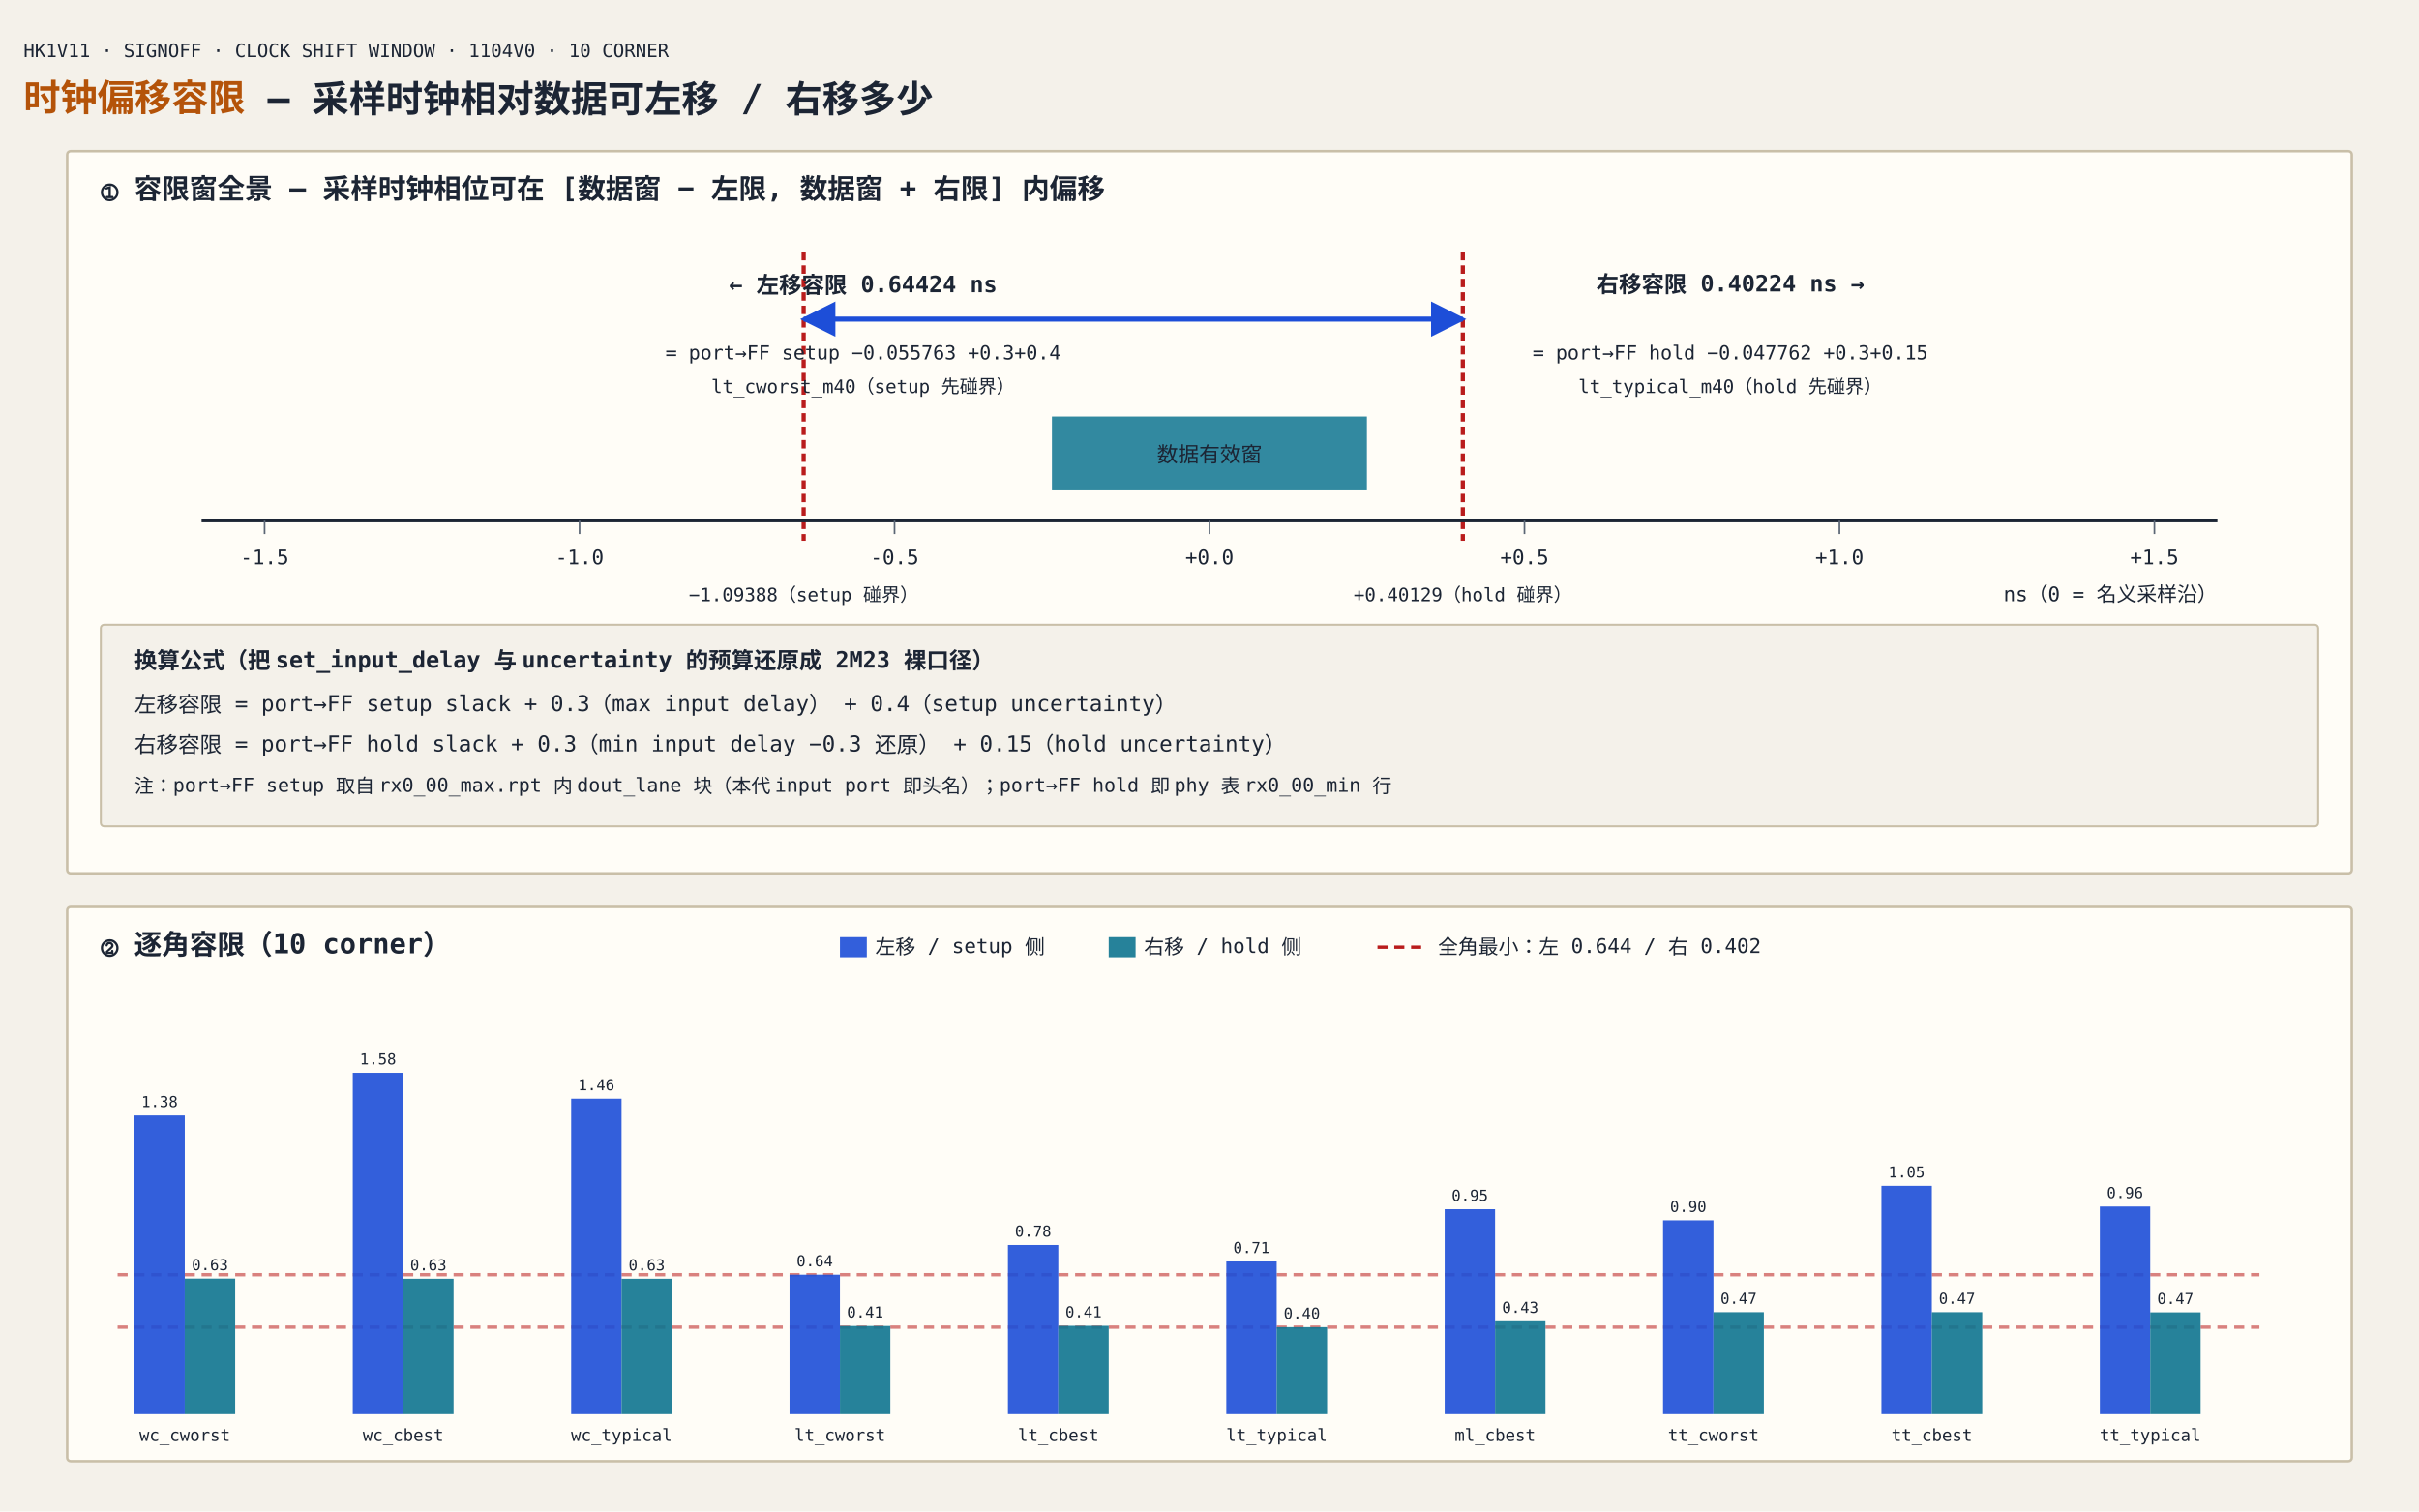
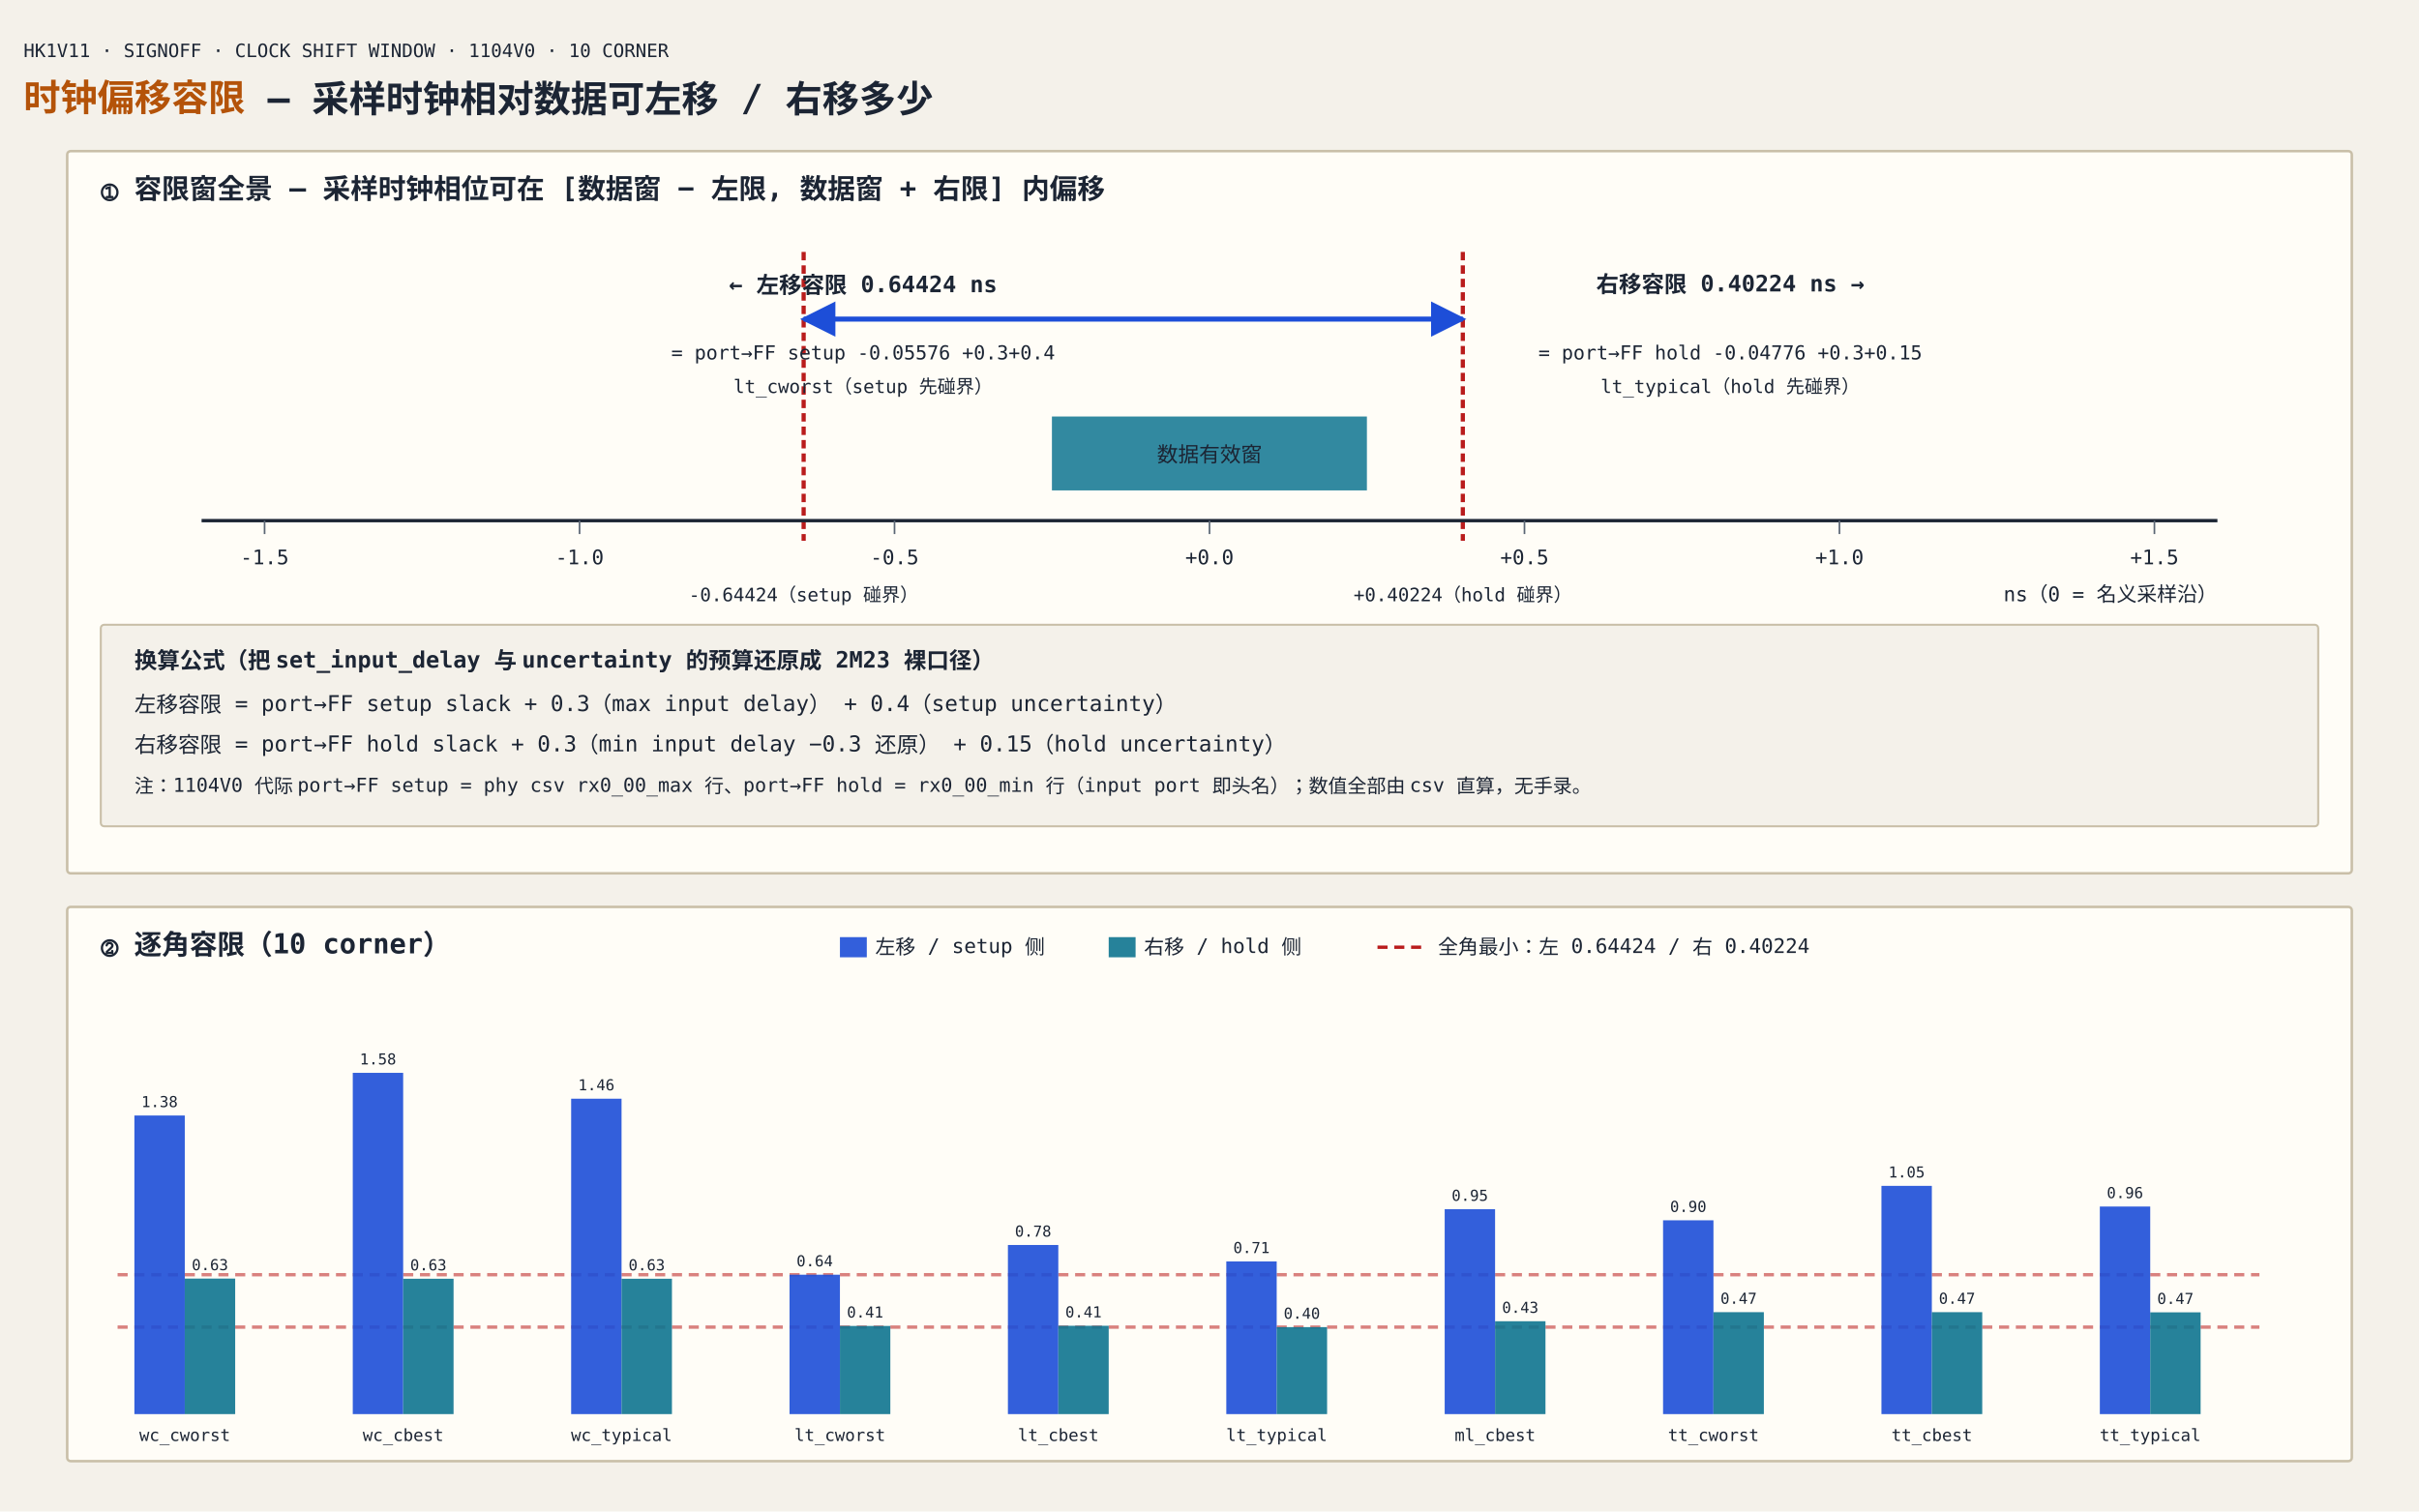
<svg xmlns="http://www.w3.org/2000/svg" width="1440" height="900" viewBox="0 0 1440 900">
  <style>text{font-family:"Microsoft YaHei","Noto Sans SC",monospace;fill:#1c2534}.mono{font-family:Consolas,"Microsoft YaHei",monospace}</style>
  <defs>
    <marker id="mB" viewBox="0 0 10 10" refX="9" refY="5" markerWidth="7" markerHeight="7" orient="auto-start-reverse">
      <path d="M0,0 L10,5 L0,10 z" fill="#1d4ed8" />
    </marker>
  </defs>
  <rect width="1440" height="900" fill="#f4f1ea" />
  <text x="14" y="34" font-size="11" fill="#b45309" class="mono">HK1V11 · SIGNOFF · CLOCK SHIFT WINDOW · 1104V0 · 10 CORNER</text>
  <text x="14" y="66" font-size="22" font-weight="bold">
    <tspan fill="#b45309">时钟偏移容限</tspan> — 采样时钟相对数据可左移 / 右移多少</text>
  <rect x="40" y="90" width="1360" height="430" rx="2" fill="#fffdf7" stroke="#c9bfa8" stroke-width="1.5" />
  <text x="60" y="118" font-size="16.5" font-weight="bold">① 容限窗全景 — 采样时钟相位可在 [数据窗 − 左限, 数据窗 + 右限] 内偏移</text>
  <line x1="478.4" y1="150" x2="478.4" y2="322" stroke="#b91c1c" stroke-width="2.5" stroke-dasharray="5,3" />
-   <text x="478.4" y="358" font-size="11" fill="#b91c1c" class="mono" text-anchor="middle">−1.09388（setup 碰界）</text>
+   <text x="478.4" y="358" font-size="11" fill="#b91c1c" class="mono" text-anchor="middle">-0.64424（setup 碰界）</text>
  <line x1="870.8" y1="150" x2="870.8" y2="322" stroke="#b91c1c" stroke-width="2.5" stroke-dasharray="5,3" />
-   <text x="870.8" y="358" font-size="11" fill="#b91c1c" class="mono" text-anchor="middle">+0.40129（hold 碰界）</text>
+   <text x="870.8" y="358" font-size="11" fill="#b91c1c" class="mono" text-anchor="middle">+0.40224（hold 碰界）</text>
  <line x1="120" y1="310" x2="1320" y2="310" stroke="#1c2534" stroke-width="2" />
  <line x1="157.5" y1="310" x2="157.5" y2="318" stroke="#5b6675" stroke-width="1" />
  <text x="157.5" y="336" font-size="12" text-anchor="middle" class="mono" fill="#5b6675">-1.5</text>
  <line x1="345.0" y1="310" x2="345.0" y2="318" stroke="#5b6675" stroke-width="1" />
  <text x="345.0" y="336" font-size="12" text-anchor="middle" class="mono" fill="#5b6675">-1.0</text>
  <line x1="532.5" y1="310" x2="532.5" y2="318" stroke="#5b6675" stroke-width="1" />
  <text x="532.5" y="336" font-size="12" text-anchor="middle" class="mono" fill="#5b6675">-0.5</text>
  <line x1="720.0" y1="310" x2="720.0" y2="318" stroke="#5b6675" stroke-width="1" />
  <text x="720.0" y="336" font-size="12" text-anchor="middle" class="mono" fill="#5b6675">+0.0</text>
  <line x1="907.5" y1="310" x2="907.5" y2="318" stroke="#5b6675" stroke-width="1" />
  <text x="907.5" y="336" font-size="12" text-anchor="middle" class="mono" fill="#5b6675">+0.5</text>
  <line x1="1095.0" y1="310" x2="1095.0" y2="318" stroke="#5b6675" stroke-width="1" />
  <text x="1095.0" y="336" font-size="12" text-anchor="middle" class="mono" fill="#5b6675">+1.0</text>
  <line x1="1282.5" y1="310" x2="1282.5" y2="318" stroke="#5b6675" stroke-width="1" />
  <text x="1282.5" y="336" font-size="12" text-anchor="middle" class="mono" fill="#5b6675">+1.5</text>
  <text x="1320" y="358" font-size="12" class="mono" fill="#5b6675" text-anchor="end">ns（0 = 名义采样沿）</text>
  <rect x="626.2" y="248" width="187.5" height="44" fill="#0e7490" opacity="0.85" />
  <text x="720.0" y="275" font-size="12.5" fill="#fffdf7" text-anchor="middle">数据有效窗</text>
  <line x1="720.0" y1="190" x2="478.4" y2="190" stroke="#1d4ed8" stroke-width="3" marker-end="url(#mB)" />
  <text x="513.8" y="174" font-size="13.5" fill="#1d4ed8" text-anchor="middle" font-weight="bold">← 左移容限 0.64424 ns</text>
-   <text x="513.8" y="214" font-size="11.5" class="mono" fill="#1d4ed8" text-anchor="middle">= port→FF setup −0.055763 +0.3+0.4</text>
-   <text x="513.8" y="234" font-size="11" fill="#5b6675" text-anchor="middle">lt_cworst_m40（setup 先碰界）</text>
+   <text x="513.8" y="214" font-size="11.5" class="mono" fill="#1d4ed8" text-anchor="middle">= port→FF setup -0.05576 +0.3+0.4</text>
+   <text x="513.8" y="234" font-size="11" fill="#5b6675" text-anchor="middle">lt_cworst（setup 先碰界）</text>
  <line x1="720.0" y1="190" x2="870.8" y2="190" stroke="#1d4ed8" stroke-width="3" marker-end="url(#mB)" />
  <text x="1030.0" y="174" font-size="13.5" fill="#1d4ed8" text-anchor="middle" font-weight="bold">右移容限 0.40224 ns →</text>
-   <text x="1030.0" y="214" font-size="11.5" class="mono" fill="#1d4ed8" text-anchor="middle">= port→FF hold −0.047762 +0.3+0.15</text>
-   <text x="1030.0" y="234" font-size="11" fill="#5b6675" text-anchor="middle">lt_typical_m40（hold 先碰界）</text>
+   <text x="1030.0" y="214" font-size="11.5" class="mono" fill="#1d4ed8" text-anchor="middle">= port→FF hold -0.04776 +0.3+0.15</text>
+   <text x="1030.0" y="234" font-size="11" fill="#5b6675" text-anchor="middle">lt_typical（hold 先碰界）</text>
  <rect x="60" y="372" width="1320" height="120" rx="2" fill="#f4f1ea" stroke="#c9bfa8" stroke-width="1.2" />
  <text x="80" y="398" font-size="13.5" font-weight="bold" fill="#b45309">换算公式（把 set_input_delay 与 uncertainty 的预算还原成 2M23 裸口径）</text>
  <text x="80" y="424" font-size="13" class="mono">左移容限 = port→FF setup slack + 0.3（max input delay） + 0.4（setup uncertainty）</text>
  <text x="80" y="448" font-size="13" class="mono">右移容限 = port→FF hold slack + 0.3（min input delay −0.3 还原） + 0.15（hold uncertainty）</text>
-   <text x="80" y="472" font-size="11.5" fill="#5b6675">注：port→FF setup 取自 rx0_00_max.rpt 内 dout_lane 块（本代 input port 即头名）；port→FF hold 即 phy 表 rx0_00_min 行</text>
+   <text x="80" y="472" font-size="11.5" fill="#5b6675">注：1104V0 代际 port→FF setup = phy csv rx0_00_max 行、port→FF hold = rx0_00_min 行（input port 即头名）；数值全部由 csv 直算，无手录。</text>
  <rect x="40" y="540" width="1360" height="330" rx="2" fill="#fffdf7" stroke="#c9bfa8" stroke-width="1.5" />
  <text x="60" y="568" font-size="16.5" font-weight="bold">② 逐角容限（10 corner）</text>
  <rect x="500" y="558" width="16" height="12" fill="#1d4ed8" opacity="0.9" />
  <text x="521" y="568" font-size="12">左移 / setup 侧</text>
  <rect x="660" y="558" width="16" height="12" fill="#0e7490" opacity="0.9" />
  <text x="681" y="568" font-size="12">右移 / hold 侧</text>
  <line x1="820" y1="564" x2="848" y2="564" stroke="#b91c1c" stroke-width="2" stroke-dasharray="6,4" />
-   <text x="856" y="568" font-size="12" fill="#b91c1c">全角最小：左 0.644 / 右 0.402</text>
+   <text x="856" y="568" font-size="12" fill="#b91c1c">全角最小：左 0.64424 / 右 0.40224</text>
  <line x1="70" y1="759.0" x2="1345" y2="759.0" stroke="#b91c1c" stroke-width="2" stroke-dasharray="6,4" opacity="0.55" />
  <line x1="70" y1="790.2" x2="1345" y2="790.2" stroke="#b91c1c" stroke-width="2" stroke-dasharray="6,4" opacity="0.55" />
  <rect x="80" y="664.2" width="30" height="177.8" fill="#1d4ed8" opacity="0.9" />
  <rect x="110" y="761.3" width="30" height="80.7" fill="#0e7490" opacity="0.9" />
  <text x="95" y="659.2" font-size="9" text-anchor="middle" class="mono" fill="#1d4ed8">1.38</text>
  <text x="125" y="756.3" font-size="9" text-anchor="middle" class="mono" fill="#0e7490">0.63</text>
  <text x="110" y="858" font-size="10" text-anchor="middle" class="mono" fill="#5b6675">wc_cworst</text>
  <rect x="210" y="638.8" width="30" height="203.2" fill="#1d4ed8" opacity="0.9" />
  <rect x="240" y="761.4" width="30" height="80.6" fill="#0e7490" opacity="0.9" />
  <text x="225" y="633.8" font-size="9" text-anchor="middle" class="mono" fill="#1d4ed8">1.58</text>
  <text x="255" y="756.4" font-size="9" text-anchor="middle" class="mono" fill="#0e7490">0.63</text>
  <text x="240" y="858" font-size="10" text-anchor="middle" class="mono" fill="#5b6675">wc_cbest</text>
  <rect x="340" y="654.2" width="30" height="187.8" fill="#1d4ed8" opacity="0.9" />
  <rect x="370" y="761.4" width="30" height="80.6" fill="#0e7490" opacity="0.9" />
  <text x="355" y="649.2" font-size="9" text-anchor="middle" class="mono" fill="#1d4ed8">1.46</text>
  <text x="385" y="756.4" font-size="9" text-anchor="middle" class="mono" fill="#0e7490">0.63</text>
  <text x="370" y="858" font-size="10" text-anchor="middle" class="mono" fill="#5b6675">wc_typical</text>
  <rect x="470" y="759.0" width="30" height="83.0" fill="#1d4ed8" opacity="0.9" />
  <rect x="500" y="789.5" width="30" height="52.5" fill="#0e7490" opacity="0.9" />
  <text x="485" y="754.0" font-size="9" text-anchor="middle" class="mono" fill="#1d4ed8">0.64</text>
  <text x="515" y="784.5" font-size="9" text-anchor="middle" class="mono" fill="#0e7490">0.41</text>
  <text x="500" y="858" font-size="10" text-anchor="middle" class="mono" fill="#5b6675">lt_cworst</text>
  <rect x="600" y="741.3" width="30" height="100.7" fill="#1d4ed8" opacity="0.9" />
  <rect x="630" y="789.4" width="30" height="52.6" fill="#0e7490" opacity="0.9" />
  <text x="615" y="736.3" font-size="9" text-anchor="middle" class="mono" fill="#1d4ed8">0.78</text>
  <text x="645" y="784.4" font-size="9" text-anchor="middle" class="mono" fill="#0e7490">0.41</text>
  <text x="630" y="858" font-size="10" text-anchor="middle" class="mono" fill="#5b6675">lt_cbest</text>
  <rect x="730" y="751.1" width="30" height="90.9" fill="#1d4ed8" opacity="0.9" />
  <rect x="760" y="790.2" width="30" height="51.8" fill="#0e7490" opacity="0.9" />
  <text x="745" y="746.1" font-size="9" text-anchor="middle" class="mono" fill="#1d4ed8">0.71</text>
  <text x="775" y="785.2" font-size="9" text-anchor="middle" class="mono" fill="#0e7490">0.40</text>
  <text x="760" y="858" font-size="10" text-anchor="middle" class="mono" fill="#5b6675">lt_typical</text>
  <rect x="860" y="720.0" width="30" height="122.0" fill="#1d4ed8" opacity="0.9" />
  <rect x="890" y="786.7" width="30" height="55.3" fill="#0e7490" opacity="0.9" />
  <text x="875" y="715.0" font-size="9" text-anchor="middle" class="mono" fill="#1d4ed8">0.95</text>
  <text x="905" y="781.7" font-size="9" text-anchor="middle" class="mono" fill="#0e7490">0.43</text>
  <text x="890" y="858" font-size="10" text-anchor="middle" class="mono" fill="#5b6675">ml_cbest</text>
  <rect x="990" y="726.6" width="30" height="115.4" fill="#1d4ed8" opacity="0.9" />
  <rect x="1020" y="781.3" width="30" height="60.7" fill="#0e7490" opacity="0.9" />
  <text x="1005" y="721.6" font-size="9" text-anchor="middle" class="mono" fill="#1d4ed8">0.90</text>
  <text x="1035" y="776.3" font-size="9" text-anchor="middle" class="mono" fill="#0e7490">0.47</text>
  <text x="1020" y="858" font-size="10" text-anchor="middle" class="mono" fill="#5b6675">tt_cworst</text>
  <rect x="1120" y="706.1" width="30" height="135.9" fill="#1d4ed8" opacity="0.9" />
  <rect x="1150" y="781.3" width="30" height="60.7" fill="#0e7490" opacity="0.9" />
  <text x="1135" y="701.1" font-size="9" text-anchor="middle" class="mono" fill="#1d4ed8">1.05</text>
  <text x="1165" y="776.3" font-size="9" text-anchor="middle" class="mono" fill="#0e7490">0.47</text>
  <text x="1150" y="858" font-size="10" text-anchor="middle" class="mono" fill="#5b6675">tt_cbest</text>
  <rect x="1250" y="718.4" width="30" height="123.6" fill="#1d4ed8" opacity="0.9" />
  <rect x="1280" y="781.4" width="30" height="60.6" fill="#0e7490" opacity="0.9" />
  <text x="1265" y="713.4" font-size="9" text-anchor="middle" class="mono" fill="#1d4ed8">0.96</text>
  <text x="1295" y="776.4" font-size="9" text-anchor="middle" class="mono" fill="#0e7490">0.47</text>
  <text x="1280" y="858" font-size="10" text-anchor="middle" class="mono" fill="#5b6675">tt_typical</text>
</svg>
